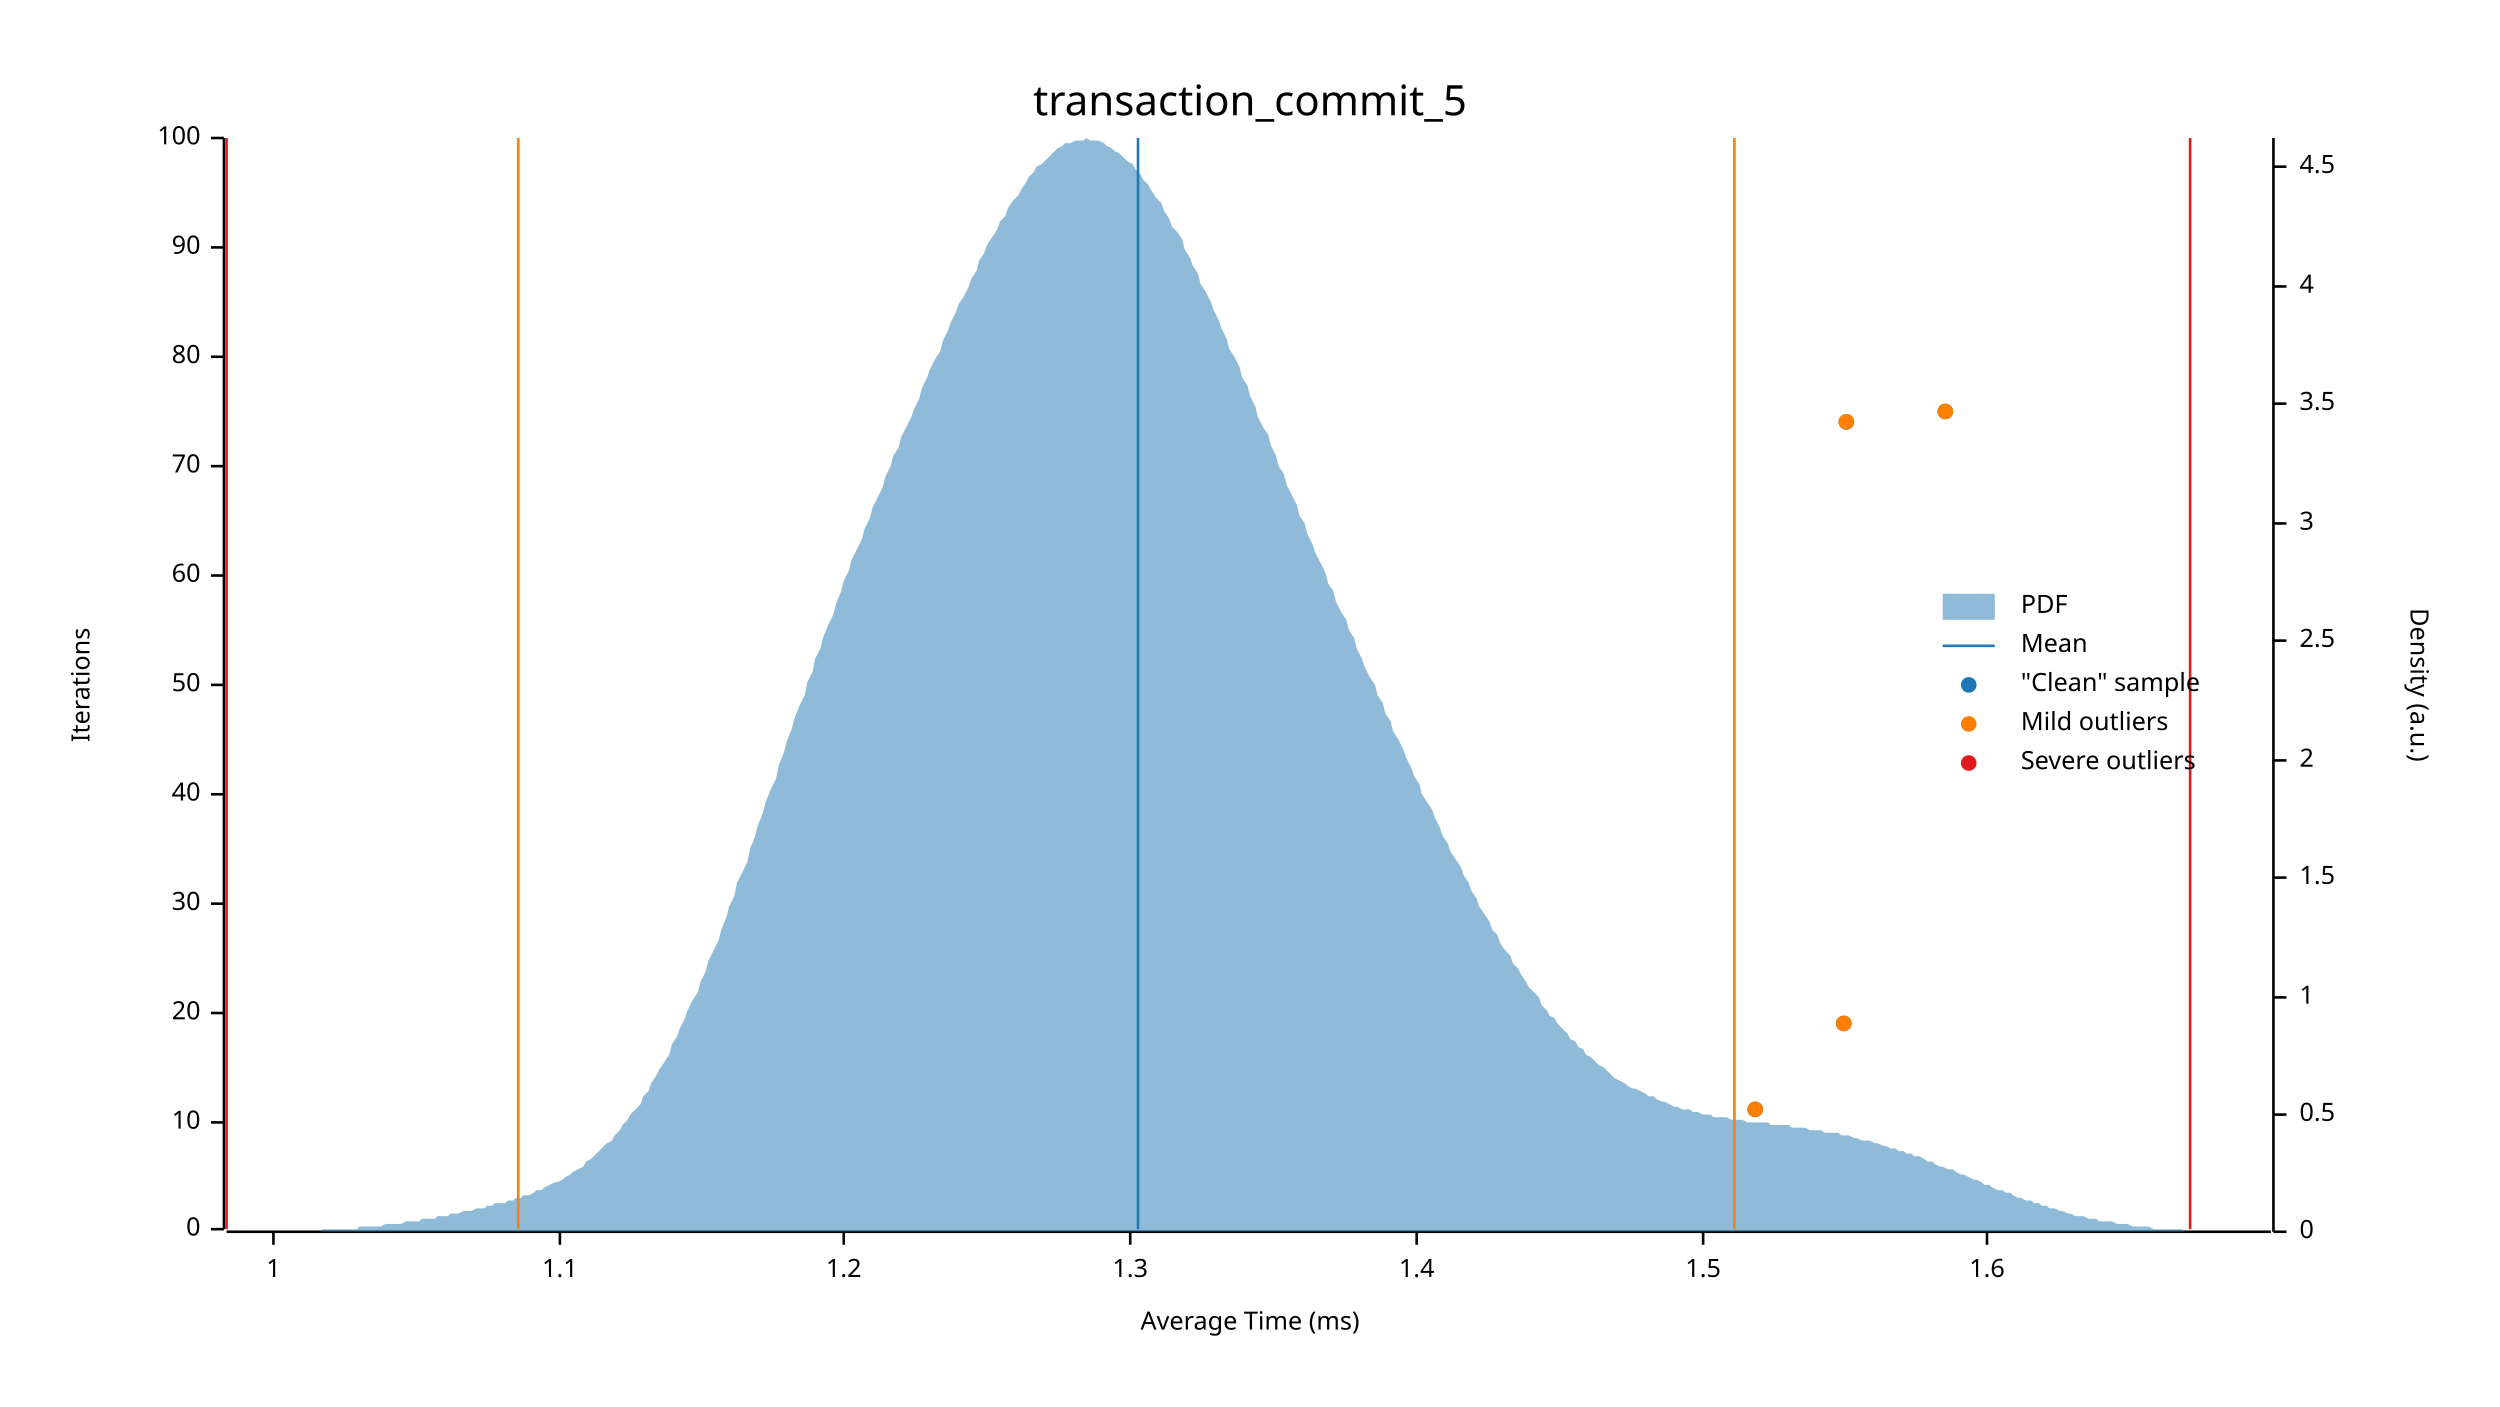
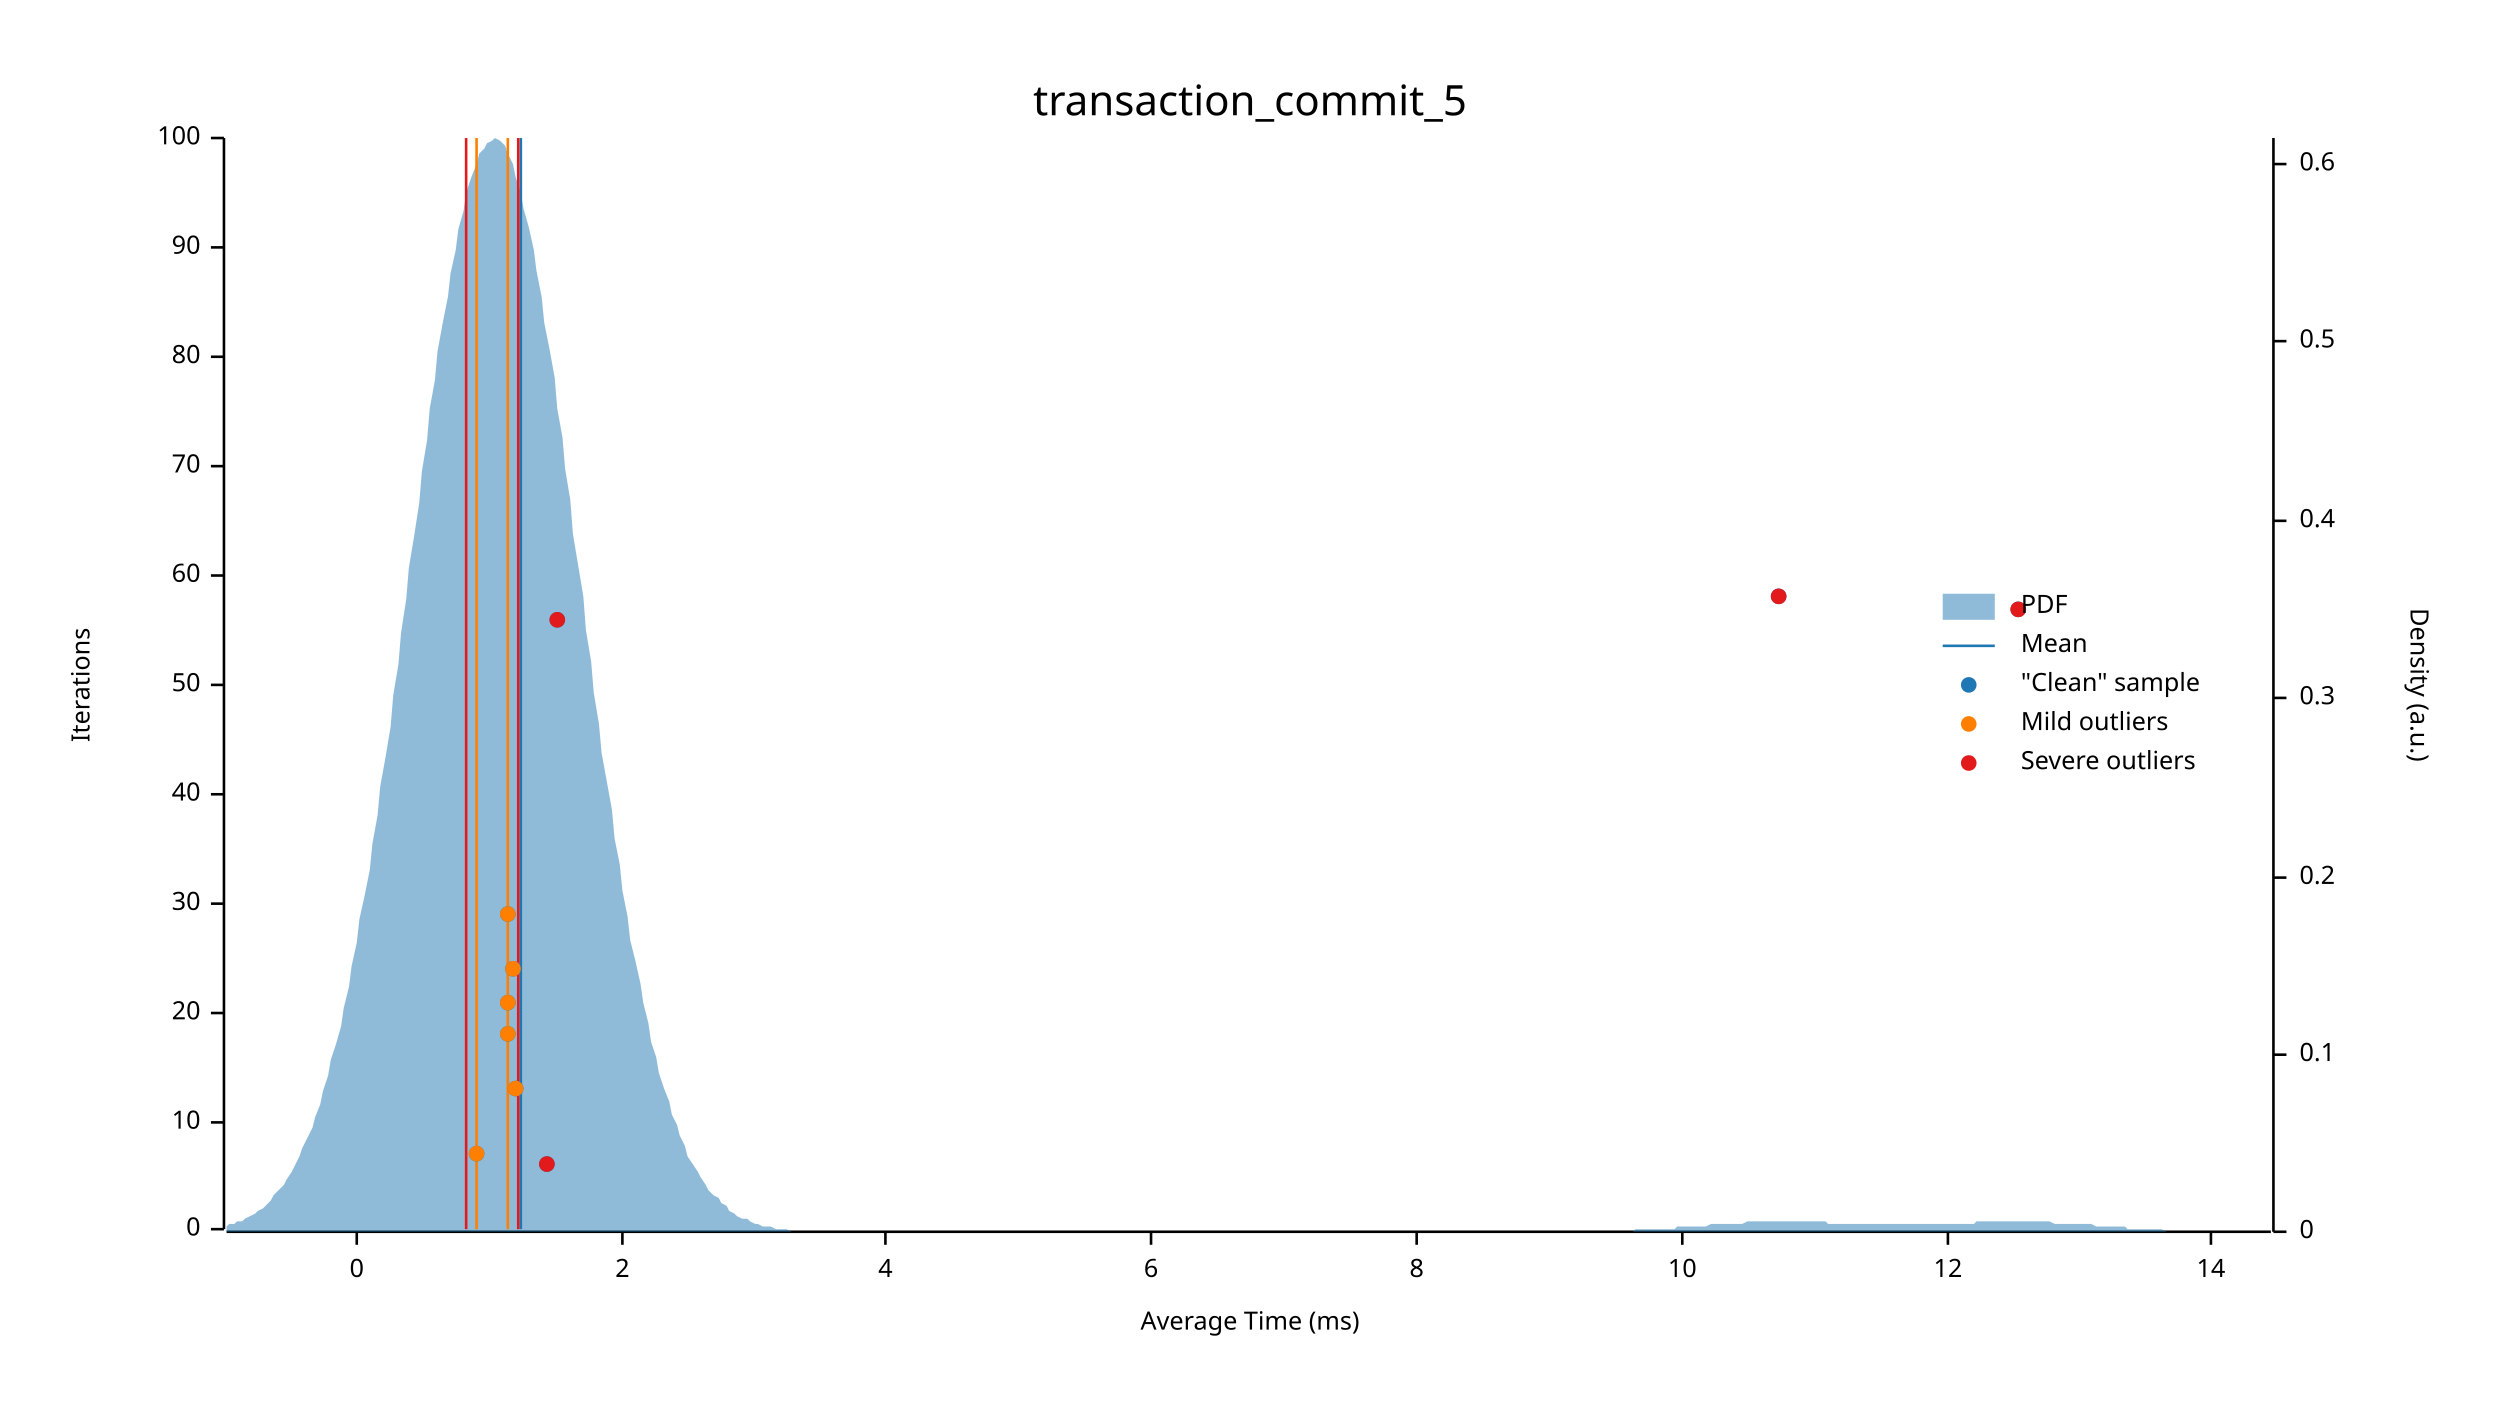
<svg xmlns="http://www.w3.org/2000/svg" width="960" height="540" viewBox="0 0 960 540">
  <text x="480" y="32" dy="0.76em" text-anchor="middle" font-family="sans-serif" font-size="16.129" opacity="1" fill="#000000">
transaction_commit_5
</text>
  <text x="27" y="263" dy="0.76em" text-anchor="middle" font-family="sans-serif" font-size="9.677" opacity="1" fill="#000000" transform="rotate(270, 27, 263)">
Iterations
</text>
  <text x="480" y="513" dy="-0.5ex" text-anchor="middle" font-family="sans-serif" font-size="9.677" opacity="1" fill="#000000">
Average Time (ms)
</text>
  <polyline fill="none" opacity="1" stroke="#000000" stroke-width="1" points="86,53 86,472 " />
  <text x="77" y="472" dy="0.5ex" text-anchor="end" font-family="sans-serif" font-size="9.677" opacity="1" fill="#000000">
0
</text>
  <polyline fill="none" opacity="1" stroke="#000000" stroke-width="1" points="81,472 86,472 " />
  <text x="77" y="431" dy="0.5ex" text-anchor="end" font-family="sans-serif" font-size="9.677" opacity="1" fill="#000000">
10
</text>
  <polyline fill="none" opacity="1" stroke="#000000" stroke-width="1" points="81,431 86,431 " />
  <text x="77" y="389" dy="0.5ex" text-anchor="end" font-family="sans-serif" font-size="9.677" opacity="1" fill="#000000">
20
</text>
  <polyline fill="none" opacity="1" stroke="#000000" stroke-width="1" points="81,389 86,389 " />
  <text x="77" y="347" dy="0.5ex" text-anchor="end" font-family="sans-serif" font-size="9.677" opacity="1" fill="#000000">
30
</text>
  <polyline fill="none" opacity="1" stroke="#000000" stroke-width="1" points="81,347 86,347 " />
  <text x="77" y="305" dy="0.5ex" text-anchor="end" font-family="sans-serif" font-size="9.677" opacity="1" fill="#000000">
40
</text>
  <polyline fill="none" opacity="1" stroke="#000000" stroke-width="1" points="81,305 86,305 " />
  <text x="77" y="263" dy="0.5ex" text-anchor="end" font-family="sans-serif" font-size="9.677" opacity="1" fill="#000000">
50
</text>
  <polyline fill="none" opacity="1" stroke="#000000" stroke-width="1" points="81,263 86,263 " />
  <text x="77" y="221" dy="0.5ex" text-anchor="end" font-family="sans-serif" font-size="9.677" opacity="1" fill="#000000">
60
</text>
  <polyline fill="none" opacity="1" stroke="#000000" stroke-width="1" points="81,221 86,221 " />
  <text x="77" y="179" dy="0.5ex" text-anchor="end" font-family="sans-serif" font-size="9.677" opacity="1" fill="#000000">
70
</text>
  <polyline fill="none" opacity="1" stroke="#000000" stroke-width="1" points="81,179 86,179 " />
  <text x="77" y="137" dy="0.5ex" text-anchor="end" font-family="sans-serif" font-size="9.677" opacity="1" fill="#000000">
80
</text>
  <polyline fill="none" opacity="1" stroke="#000000" stroke-width="1" points="81,137 86,137 " />
  <text x="77" y="95" dy="0.5ex" text-anchor="end" font-family="sans-serif" font-size="9.677" opacity="1" fill="#000000">
90
</text>
  <polyline fill="none" opacity="1" stroke="#000000" stroke-width="1" points="81,95 86,95 " />
  <text x="77" y="53" dy="0.5ex" text-anchor="end" font-family="sans-serif" font-size="9.677" opacity="1" fill="#000000">
100
</text>
  <polyline fill="none" opacity="1" stroke="#000000" stroke-width="1" points="81,53 86,53 " />
  <polyline fill="none" opacity="1" stroke="#000000" stroke-width="1" points="87,473 872,473 " />
-   <text x="105" y="483" dy="0.76em" text-anchor="middle" font-family="sans-serif" font-size="9.677" opacity="1" fill="#000000">
- 1
+   <text x="137" y="483" dy="0.76em" text-anchor="middle" font-family="sans-serif" font-size="9.677" opacity="1" fill="#000000">
+ 0
</text>
-   <polyline fill="none" opacity="1" stroke="#000000" stroke-width="1" points="105,473 105,478 " />
-   <text x="215" y="483" dy="0.76em" text-anchor="middle" font-family="sans-serif" font-size="9.677" opacity="1" fill="#000000">
- 1.1
+   <polyline fill="none" opacity="1" stroke="#000000" stroke-width="1" points="137,473 137,478 " />
+   <text x="239" y="483" dy="0.76em" text-anchor="middle" font-family="sans-serif" font-size="9.677" opacity="1" fill="#000000">
+ 2
</text>
-   <polyline fill="none" opacity="1" stroke="#000000" stroke-width="1" points="215,473 215,478 " />
-   <text x="324" y="483" dy="0.76em" text-anchor="middle" font-family="sans-serif" font-size="9.677" opacity="1" fill="#000000">
- 1.2
+   <polyline fill="none" opacity="1" stroke="#000000" stroke-width="1" points="239,473 239,478 " />
+   <text x="340" y="483" dy="0.76em" text-anchor="middle" font-family="sans-serif" font-size="9.677" opacity="1" fill="#000000">
+ 4
</text>
-   <polyline fill="none" opacity="1" stroke="#000000" stroke-width="1" points="324,473 324,478 " />
-   <text x="434" y="483" dy="0.76em" text-anchor="middle" font-family="sans-serif" font-size="9.677" opacity="1" fill="#000000">
- 1.3
+   <polyline fill="none" opacity="1" stroke="#000000" stroke-width="1" points="340,473 340,478 " />
+   <text x="442" y="483" dy="0.76em" text-anchor="middle" font-family="sans-serif" font-size="9.677" opacity="1" fill="#000000">
+ 6
</text>
-   <polyline fill="none" opacity="1" stroke="#000000" stroke-width="1" points="434,473 434,478 " />
+   <polyline fill="none" opacity="1" stroke="#000000" stroke-width="1" points="442,473 442,478 " />
  <text x="544" y="483" dy="0.76em" text-anchor="middle" font-family="sans-serif" font-size="9.677" opacity="1" fill="#000000">
- 1.4
+ 8
</text>
  <polyline fill="none" opacity="1" stroke="#000000" stroke-width="1" points="544,473 544,478 " />
-   <text x="654" y="483" dy="0.76em" text-anchor="middle" font-family="sans-serif" font-size="9.677" opacity="1" fill="#000000">
- 1.5
+   <text x="646" y="483" dy="0.76em" text-anchor="middle" font-family="sans-serif" font-size="9.677" opacity="1" fill="#000000">
+ 10
</text>
-   <polyline fill="none" opacity="1" stroke="#000000" stroke-width="1" points="654,473 654,478 " />
-   <text x="763" y="483" dy="0.76em" text-anchor="middle" font-family="sans-serif" font-size="9.677" opacity="1" fill="#000000">
- 1.6
+   <polyline fill="none" opacity="1" stroke="#000000" stroke-width="1" points="646,473 646,478 " />
+   <text x="748" y="483" dy="0.76em" text-anchor="middle" font-family="sans-serif" font-size="9.677" opacity="1" fill="#000000">
+ 12
</text>
-   <polyline fill="none" opacity="1" stroke="#000000" stroke-width="1" points="763,473 763,478 " />
+   <polyline fill="none" opacity="1" stroke="#000000" stroke-width="1" points="748,473 748,478 " />
+   <text x="849" y="483" dy="0.76em" text-anchor="middle" font-family="sans-serif" font-size="9.677" opacity="1" fill="#000000">
+ 14
+ </text>
+   <polyline fill="none" opacity="1" stroke="#000000" stroke-width="1" points="849,473 849,478 " />
  <text x="933" y="263" dy="0.76em" text-anchor="middle" font-family="sans-serif" font-size="9.677" opacity="1" fill="#000000" transform="rotate(90, 933, 263)">
Density (a.u.)
</text>
  <polyline fill="none" opacity="1" stroke="#000000" stroke-width="1" points="873,53 873,473 " />
  <text x="883" y="473" dy="0.5ex" text-anchor="start" font-family="sans-serif" font-size="9.677" opacity="1" fill="#000000">
0
</text>
  <polyline fill="none" opacity="1" stroke="#000000" stroke-width="1" points="873,473 878,473 " />
-   <text x="883" y="428" dy="0.5ex" text-anchor="start" font-family="sans-serif" font-size="9.677" opacity="1" fill="#000000">
+   <text x="883" y="405" dy="0.5ex" text-anchor="start" font-family="sans-serif" font-size="9.677" opacity="1" fill="#000000">
+ 0.1
+ </text>
+   <polyline fill="none" opacity="1" stroke="#000000" stroke-width="1" points="873,405 878,405 " />
+   <text x="883" y="337" dy="0.5ex" text-anchor="start" font-family="sans-serif" font-size="9.677" opacity="1" fill="#000000">
+ 0.2
+ </text>
+   <polyline fill="none" opacity="1" stroke="#000000" stroke-width="1" points="873,337 878,337 " />
+   <text x="883" y="268" dy="0.5ex" text-anchor="start" font-family="sans-serif" font-size="9.677" opacity="1" fill="#000000">
+ 0.3
+ </text>
+   <polyline fill="none" opacity="1" stroke="#000000" stroke-width="1" points="873,268 878,268 " />
+   <text x="883" y="200" dy="0.5ex" text-anchor="start" font-family="sans-serif" font-size="9.677" opacity="1" fill="#000000">
+ 0.4
+ </text>
+   <polyline fill="none" opacity="1" stroke="#000000" stroke-width="1" points="873,200 878,200 " />
+   <text x="883" y="131" dy="0.5ex" text-anchor="start" font-family="sans-serif" font-size="9.677" opacity="1" fill="#000000">
0.5
</text>
-   <polyline fill="none" opacity="1" stroke="#000000" stroke-width="1" points="873,428 878,428 " />
-   <text x="883" y="383" dy="0.5ex" text-anchor="start" font-family="sans-serif" font-size="9.677" opacity="1" fill="#000000">
- 1
+   <polyline fill="none" opacity="1" stroke="#000000" stroke-width="1" points="873,131 878,131 " />
+   <text x="883" y="63" dy="0.5ex" text-anchor="start" font-family="sans-serif" font-size="9.677" opacity="1" fill="#000000">
+ 0.6
</text>
-   <polyline fill="none" opacity="1" stroke="#000000" stroke-width="1" points="873,383 878,383 " />
-   <text x="883" y="337" dy="0.5ex" text-anchor="start" font-family="sans-serif" font-size="9.677" opacity="1" fill="#000000">
- 1.5
- </text>
-   <polyline fill="none" opacity="1" stroke="#000000" stroke-width="1" points="873,337 878,337 " />
-   <text x="883" y="292" dy="0.5ex" text-anchor="start" font-family="sans-serif" font-size="9.677" opacity="1" fill="#000000">
- 2
- </text>
-   <polyline fill="none" opacity="1" stroke="#000000" stroke-width="1" points="873,292 878,292 " />
-   <text x="883" y="246" dy="0.5ex" text-anchor="start" font-family="sans-serif" font-size="9.677" opacity="1" fill="#000000">
- 2.5
- </text>
-   <polyline fill="none" opacity="1" stroke="#000000" stroke-width="1" points="873,246 878,246 " />
-   <text x="883" y="201" dy="0.5ex" text-anchor="start" font-family="sans-serif" font-size="9.677" opacity="1" fill="#000000">
- 3
- </text>
-   <polyline fill="none" opacity="1" stroke="#000000" stroke-width="1" points="873,201 878,201 " />
-   <text x="883" y="155" dy="0.5ex" text-anchor="start" font-family="sans-serif" font-size="9.677" opacity="1" fill="#000000">
- 3.5
- </text>
-   <polyline fill="none" opacity="1" stroke="#000000" stroke-width="1" points="873,155 878,155 " />
-   <text x="883" y="110" dy="0.5ex" text-anchor="start" font-family="sans-serif" font-size="9.677" opacity="1" fill="#000000">
- 4
- </text>
-   <polyline fill="none" opacity="1" stroke="#000000" stroke-width="1" points="873,110 878,110 " />
-   <text x="883" y="64" dy="0.5ex" text-anchor="start" font-family="sans-serif" font-size="9.677" opacity="1" fill="#000000">
- 4.5
- </text>
-   <polyline fill="none" opacity="1" stroke="#000000" stroke-width="1" points="873,64 878,64 " />
-   <polygon opacity="0.5" fill="#1F78B4" points="87,473 88,473 90,473 91,473 93,473 94,473 96,473 98,473 99,473 101,473 102,473 104,473 105,473 107,473 109,473 110,473 112,473 113,473 115,473 116,473 118,473 120,473 121,473 123,473 124,472 126,472 127,472 129,472 131,472 132,472 134,472 135,472 137,472 138,471 140,471 142,471 143,471 145,471 146,471 148,470 150,470 151,470 153,470 154,470 156,469 157,469 159,469 161,469 162,468 164,468 165,468 167,468 168,467 170,467 172,467 173,466 175,466 176,466 178,465 179,465 181,465 183,464 184,464 186,464 187,463 189,463 190,462 192,462 194,462 195,461 197,461 198,460 200,460 201,459 203,459 205,458 206,457 208,457 209,456 211,455 213,454 214,454 216,453 217,452 219,451 220,450 222,449 224,448 225,446 227,445 228,444 230,442 231,441 233,439 235,438 236,436 238,434 239,432 241,430 242,428 244,426 246,424 247,421 249,419 250,416 252,413 253,411 255,408 257,405 258,401 260,398 261,395 263,391 264,388 266,384 268,381 269,377 271,373 272,369 274,365 276,361 277,357 279,352 280,348 282,344 283,339 285,335 287,331 288,326 290,321 291,317 293,312 294,308 296,303 298,299 299,294 301,289 302,285 304,280 305,276 307,271 309,267 310,262 312,258 313,253 315,249 316,245 318,240 320,236 321,232 323,227 324,223 326,219 327,215 329,211 331,207 332,203 334,199 335,195 337,191 339,187 340,183 342,179 343,175 345,172 346,168 348,164 350,160 351,157 353,153 354,149 356,145 357,142 359,138 361,135 362,131 364,127 365,124 367,120 368,117 370,114 372,110 373,107 375,104 376,100 378,97 379,94 381,91 383,88 384,85 386,83 387,80 389,77 391,75 392,73 394,70 395,68 397,66 398,64 400,63 402,61 403,60 405,58 406,57 408,56 409,55 411,55 413,54 414,54 416,54 417,53 419,54 420,54 422,54 424,55 425,56 427,57 428,58 430,59 431,60 433,62 435,63 436,65 438,67 439,69 441,71 442,73 444,76 446,78 447,81 449,84 450,87 452,89 454,92 455,96 457,99 458,102 460,105 461,109 463,112 465,116 466,119 468,123 469,126 471,130 472,134 474,137 476,141 477,145 479,148 480,152 482,156 483,160 485,164 487,167 488,171 490,175 491,179 493,182 494,186 496,190 498,194 499,198 501,201 502,205 504,209 505,212 507,216 509,220 510,224 512,227 513,231 515,235 517,238 518,242 520,245 521,249 523,253 524,256 526,260 528,263 529,267 531,270 532,274 534,277 535,281 537,284 539,288 540,291 542,295 543,298 545,301 546,305 548,308 550,311 551,314 553,318 554,321 556,324 557,327 559,330 561,333 562,336 564,339 565,342 567,345 568,348 570,351 572,354 573,357 575,359 576,362 578,365 580,367 581,370 583,372 584,374 586,377 587,379 589,381 591,383 592,386 594,388 595,390 597,391 598,393 600,395 602,397 603,399 605,400 606,402 608,403 609,405 611,406 613,408 614,409 616,410 617,411 619,413 620,414 622,415 624,416 625,417 627,418 628,418 630,419 632,420 633,421 635,421 636,422 638,423 639,423 641,424 643,425 644,425 646,426 647,426 649,426 650,427 652,427 654,428 655,428 657,428 658,429 660,429 661,429 663,429 665,430 666,430 668,430 669,430 671,431 672,431 674,431 676,431 677,431 679,431 680,432 682,432 683,432 685,432 687,432 688,433 690,433 691,433 693,433 695,434 696,434 698,434 699,434 701,435 702,435 704,435 706,435 707,436 709,436 710,436 712,437 713,437 715,438 717,438 718,438 720,439 721,439 723,440 724,440 726,441 728,441 729,442 731,442 732,443 734,443 735,444 737,444 739,445 740,446 742,446 743,447 745,448 746,448 748,449 750,449 751,450 753,451 754,451 756,452 758,453 759,453 761,454 762,455 764,455 765,456 767,457 769,457 770,458 772,458 773,459 775,460 776,460 778,461 780,461 781,462 783,462 784,463 786,463 787,464 789,464 791,465 792,465 794,466 795,466 797,467 798,467 800,467 802,468 803,468 805,468 806,469 808,469 809,469 811,469 813,470 814,470 816,470 817,470 819,471 821,471 822,471 824,471 825,471 827,472 828,472 830,472 832,472 833,472 835,472 836,472 838,472 839,473 841,473 843,473 844,473 846,473 847,473 849,473 850,473 852,473 854,473 855,473 857,473 858,473 860,473 861,473 863,473 865,473 866,473 868,473 869,473 871,473 873,473 873,473 87,473 " />
-   <polyline fill="none" opacity="1" stroke="#1F78B4" stroke-width="1" points="437,472 437,53 " />
-   <polyline fill="none" opacity="1" stroke="#FF7F00" stroke-width="1" points="199,472 199,53 " />
-   <polyline fill="none" opacity="1" stroke="#FF7F00" stroke-width="1" points="666,472 666,53 " />
-   <polyline fill="none" opacity="1" stroke="#E31A1C" stroke-width="1" points="87,472 87,53 " />
-   <polyline fill="none" opacity="1" stroke="#E31A1C" stroke-width="1" points="841,472 841,53 " />
-   <circle cx="674" cy="426" r="3" opacity="1" fill="#1F78B4" stroke="none" stroke-width="1" />
-   <circle cx="708" cy="393" r="3" opacity="1" fill="#1F78B4" stroke="none" stroke-width="1" />
-   <circle cx="709" cy="162" r="3" opacity="1" fill="#1F78B4" stroke="none" stroke-width="1" />
-   <circle cx="747" cy="158" r="3" opacity="1" fill="#1F78B4" stroke="none" stroke-width="1" />
-   <circle cx="674" cy="426" r="3" opacity="1" fill="#FF7F00" stroke="none" stroke-width="1" />
-   <circle cx="708" cy="393" r="3" opacity="1" fill="#FF7F00" stroke="none" stroke-width="1" />
-   <circle cx="709" cy="162" r="3" opacity="1" fill="#FF7F00" stroke="none" stroke-width="1" />
-   <circle cx="747" cy="158" r="3" opacity="1" fill="#FF7F00" stroke="none" stroke-width="1" />
+   <polyline fill="none" opacity="1" stroke="#000000" stroke-width="1" points="873,63 878,63 " />
+   <polygon opacity="0.5" fill="#1F78B4" points="87,471 88,470 90,470 91,469 93,469 94,468 96,467 98,466 99,465 101,464 102,463 104,461 105,459 107,457 109,455 110,453 112,450 113,448 115,444 116,441 118,437 120,433 121,429 123,424 124,419 126,413 127,407 129,401 131,394 132,387 134,379 135,371 137,362 138,353 140,344 142,334 143,324 145,313 146,302 148,291 150,279 151,267 153,255 154,243 156,230 157,218 159,206 161,193 162,181 164,169 165,157 167,146 168,135 170,124 172,114 173,105 175,96 176,88 178,81 179,74 181,68 183,63 184,59 186,57 187,55 189,54 190,53 192,54 194,56 195,59 197,63 198,68 200,74 201,80 203,87 205,96 206,104 208,114 209,124 211,134 213,145 214,157 216,168 217,180 219,192 220,205 222,217 224,229 225,242 227,254 228,266 230,278 231,289 233,300 235,311 236,322 238,332 239,342 241,352 242,361 244,369 246,378 247,385 249,393 250,400 252,406 253,412 255,418 257,423 258,428 260,432 261,436 263,440 264,444 266,447 268,450 269,452 271,455 272,457 274,459 276,460 277,462 279,463 280,465 282,466 283,467 285,468 287,468 288,469 290,470 291,470 293,471 294,471 296,471 298,472 299,472 301,472 302,472 304,473 305,473 307,473 309,473 310,473 312,473 313,473 315,473 316,473 318,473 320,473 321,473 323,473 324,473 326,473 327,473 329,473 331,473 332,473 334,473 335,473 337,473 339,473 340,473 342,473 343,473 345,473 346,473 348,473 350,473 351,473 353,473 354,473 356,473 357,473 359,473 361,473 362,473 364,473 365,473 367,473 368,473 370,473 372,473 373,473 375,473 376,473 378,473 379,473 381,473 383,473 384,473 386,473 387,473 389,473 391,473 392,473 394,473 395,473 397,473 398,473 400,473 402,473 403,473 405,473 406,473 408,473 409,473 411,473 413,473 414,473 416,473 417,473 419,473 420,473 422,473 424,473 425,473 427,473 428,473 430,473 431,473 433,473 435,473 436,473 438,473 439,473 441,473 442,473 444,473 446,473 447,473 449,473 450,473 452,473 454,473 455,473 457,473 458,473 460,473 461,473 463,473 465,473 466,473 468,473 469,473 471,473 472,473 474,473 476,473 477,473 479,473 480,473 482,473 483,473 485,473 487,473 488,473 490,473 491,473 493,473 494,473 496,473 498,473 499,473 501,473 502,473 504,473 505,473 507,473 509,473 510,473 512,473 513,473 515,473 517,473 518,473 520,473 521,473 523,473 524,473 526,473 528,473 529,473 531,473 532,473 534,473 535,473 537,473 539,473 540,473 542,473 543,473 545,473 546,473 548,473 550,473 551,473 553,473 554,473 556,473 557,473 559,473 561,473 562,473 564,473 565,473 567,473 568,473 570,473 572,473 573,473 575,473 576,473 578,473 580,473 581,473 583,473 584,473 586,473 587,473 589,473 591,473 592,473 594,473 595,473 597,473 598,473 600,473 602,473 603,473 605,473 606,473 608,473 609,473 611,473 613,473 614,473 616,473 617,473 619,473 620,473 622,473 624,473 625,473 627,473 628,472 630,472 632,472 633,472 635,472 636,472 638,472 639,472 641,472 643,472 644,471 646,471 647,471 649,471 650,471 652,471 654,471 655,471 657,470 658,470 660,470 661,470 663,470 665,470 666,470 668,470 669,470 671,469 672,469 674,469 676,469 677,469 679,469 680,469 682,469 683,469 685,469 687,469 688,469 690,469 691,469 693,469 695,469 696,469 698,469 699,469 701,469 702,470 704,470 706,470 707,470 709,470 710,470 712,470 713,470 715,470 717,470 718,470 720,470 721,470 723,470 724,470 726,470 728,470 729,470 731,470 732,470 734,470 735,470 737,470 739,470 740,470 742,470 743,470 745,470 746,470 748,470 750,470 751,470 753,470 754,470 756,470 758,470 759,469 761,469 762,469 764,469 765,469 767,469 769,469 770,469 772,469 773,469 775,469 776,469 778,469 780,469 781,469 783,469 784,469 786,469 787,469 789,470 791,470 792,470 794,470 795,470 797,470 798,470 800,470 802,470 803,470 805,471 806,471 808,471 809,471 811,471 813,471 814,471 816,471 817,472 819,472 821,472 822,472 824,472 825,472 827,472 828,472 830,472 832,473 833,473 835,473 836,473 838,473 839,473 841,473 843,473 844,473 846,473 847,473 849,473 850,473 852,473 854,473 855,473 857,473 858,473 860,473 861,473 863,473 865,473 866,473 868,473 869,473 871,473 873,473 873,473 87,473 " />
+   <polyline fill="none" opacity="1" stroke="#1F78B4" stroke-width="1" points="200,472 200,53 " />
+   <polyline fill="none" opacity="1" stroke="#FF7F00" stroke-width="1" points="183,472 183,53 " />
+   <polyline fill="none" opacity="1" stroke="#FF7F00" stroke-width="1" points="195,472 195,53 " />
+   <polyline fill="none" opacity="1" stroke="#E31A1C" stroke-width="1" points="179,472 179,53 " />
+   <polyline fill="none" opacity="1" stroke="#E31A1C" stroke-width="1" points="199,472 199,53 " />
+   <circle cx="210" cy="447" r="3" opacity="1" fill="#1F78B4" stroke="none" stroke-width="1" />
+   <circle cx="183" cy="443" r="3" opacity="1" fill="#1F78B4" stroke="none" stroke-width="1" />
+   <circle cx="198" cy="418" r="3" opacity="1" fill="#1F78B4" stroke="none" stroke-width="1" />
+   <circle cx="195" cy="397" r="3" opacity="1" fill="#1F78B4" stroke="none" stroke-width="1" />
+   <circle cx="195" cy="385" r="3" opacity="1" fill="#1F78B4" stroke="none" stroke-width="1" />
+   <circle cx="197" cy="372" r="3" opacity="1" fill="#1F78B4" stroke="none" stroke-width="1" />
+   <circle cx="195" cy="351" r="3" opacity="1" fill="#1F78B4" stroke="none" stroke-width="1" />
+   <circle cx="214" cy="238" r="3" opacity="1" fill="#1F78B4" stroke="none" stroke-width="1" />
+   <circle cx="775" cy="234" r="3" opacity="1" fill="#1F78B4" stroke="none" stroke-width="1" />
+   <circle cx="683" cy="229" r="3" opacity="1" fill="#1F78B4" stroke="none" stroke-width="1" />
+   <circle cx="183" cy="443" r="3" opacity="1" fill="#FF7F00" stroke="none" stroke-width="1" />
+   <circle cx="198" cy="418" r="3" opacity="1" fill="#FF7F00" stroke="none" stroke-width="1" />
+   <circle cx="195" cy="397" r="3" opacity="1" fill="#FF7F00" stroke="none" stroke-width="1" />
+   <circle cx="195" cy="385" r="3" opacity="1" fill="#FF7F00" stroke="none" stroke-width="1" />
+   <circle cx="197" cy="372" r="3" opacity="1" fill="#FF7F00" stroke="none" stroke-width="1" />
+   <circle cx="195" cy="351" r="3" opacity="1" fill="#FF7F00" stroke="none" stroke-width="1" />
+   <circle cx="210" cy="447" r="3" opacity="1" fill="#E31A1C" stroke="none" stroke-width="1" />
+   <circle cx="214" cy="238" r="3" opacity="1" fill="#E31A1C" stroke="none" stroke-width="1" />
+   <circle cx="775" cy="234" r="3" opacity="1" fill="#E31A1C" stroke="none" stroke-width="1" />
+   <circle cx="683" cy="229" r="3" opacity="1" fill="#E31A1C" stroke="none" stroke-width="1" />
  <text x="776" y="228" dy="0.76em" text-anchor="start" font-family="sans-serif" font-size="9.677" opacity="1" fill="#000000">
PDF
</text>
  <text x="776" y="243" dy="0.76em" text-anchor="start" font-family="sans-serif" font-size="9.677" opacity="1" fill="#000000">
Mean
</text>
  <text x="776" y="258" dy="0.76em" text-anchor="start" font-family="sans-serif" font-size="9.677" opacity="1" fill="#000000">
"Clean" sample
</text>
  <text x="776" y="273" dy="0.76em" text-anchor="start" font-family="sans-serif" font-size="9.677" opacity="1" fill="#000000">
Mild outliers
</text>
  <text x="776" y="288" dy="0.76em" text-anchor="start" font-family="sans-serif" font-size="9.677" opacity="1" fill="#000000">
Severe outliers
</text>
  <rect x="746" y="228" width="20" height="10" opacity="0.5" fill="#1F78B4" stroke="none" />
  <polyline fill="none" opacity="1" stroke="#1F78B4" stroke-width="1" points="746,248 766,248 " />
  <circle cx="756" cy="263" r="3" opacity="1" fill="#1F78B4" stroke="none" stroke-width="1" />
  <circle cx="756" cy="278" r="3" opacity="1" fill="#FF7F00" stroke="none" stroke-width="1" />
  <circle cx="756" cy="293" r="3" opacity="1" fill="#E31A1C" stroke="none" stroke-width="1" />
</svg>
